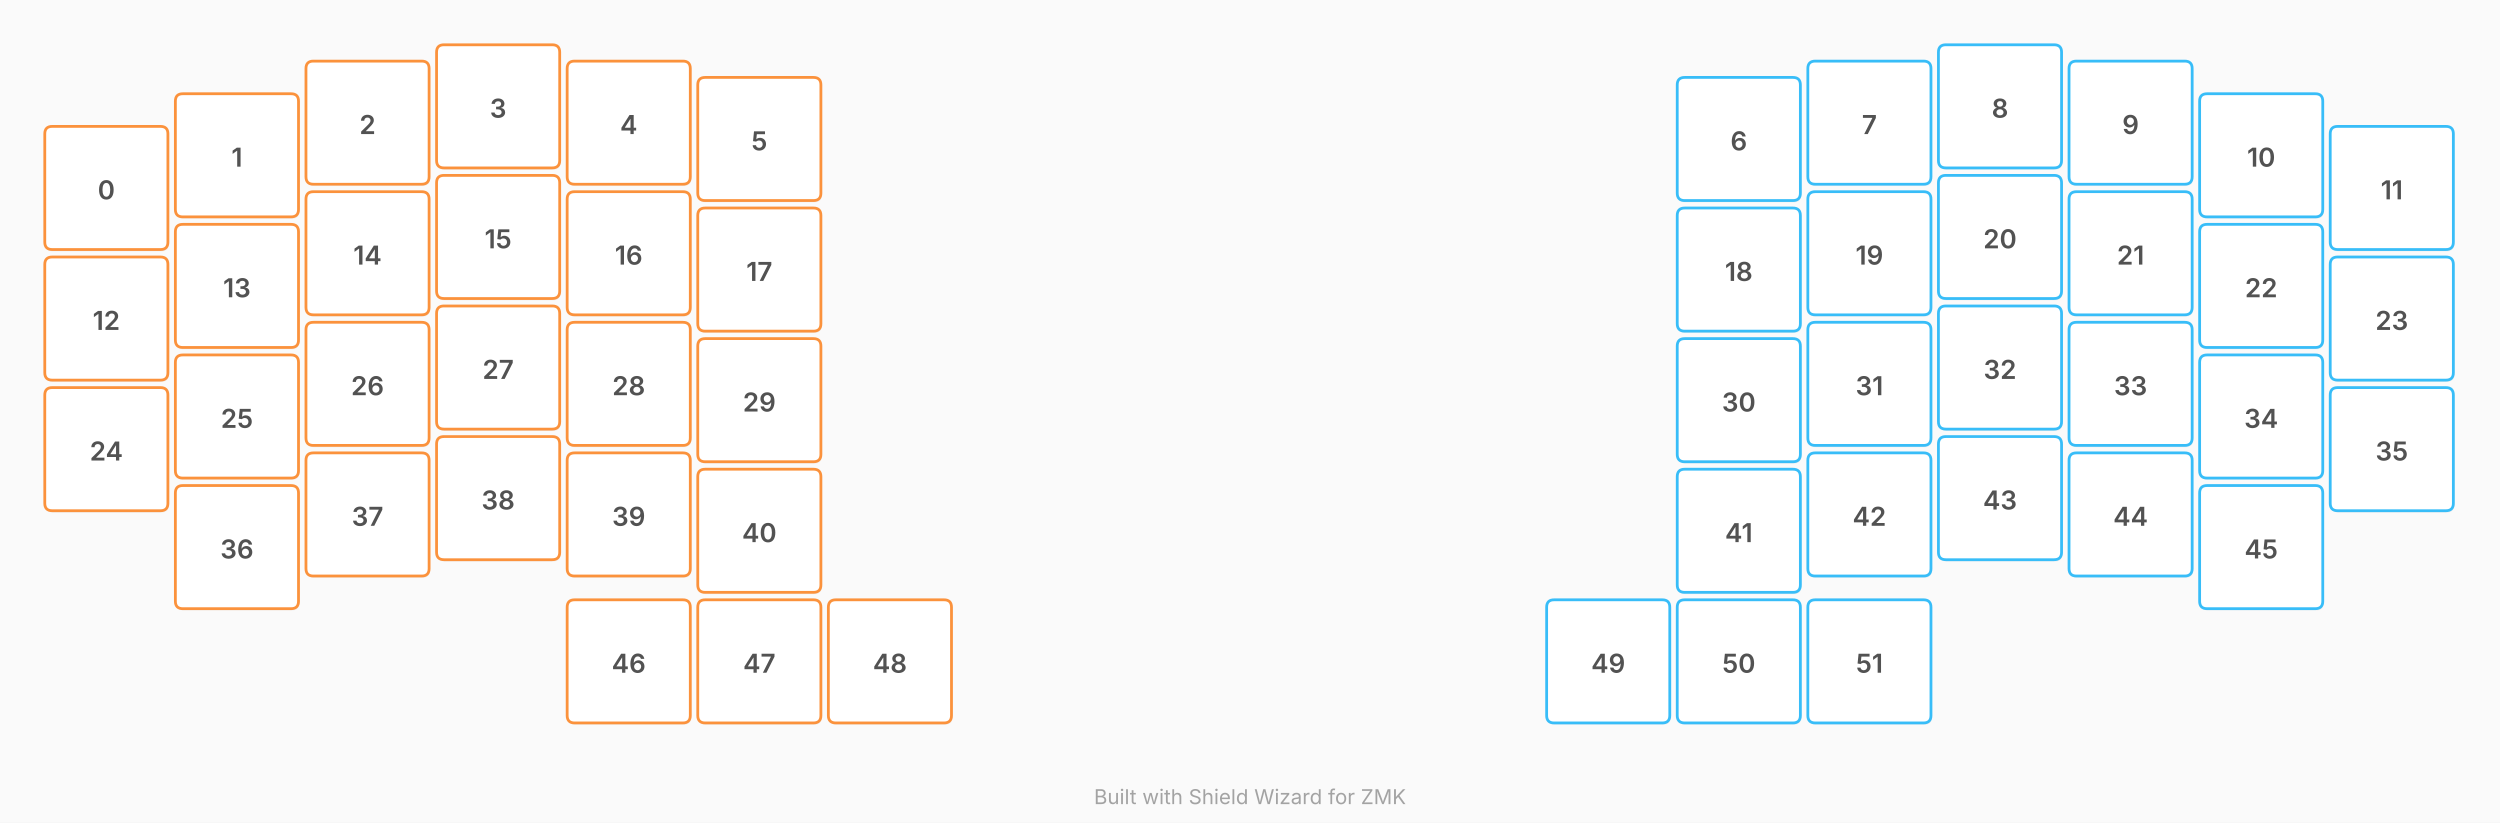
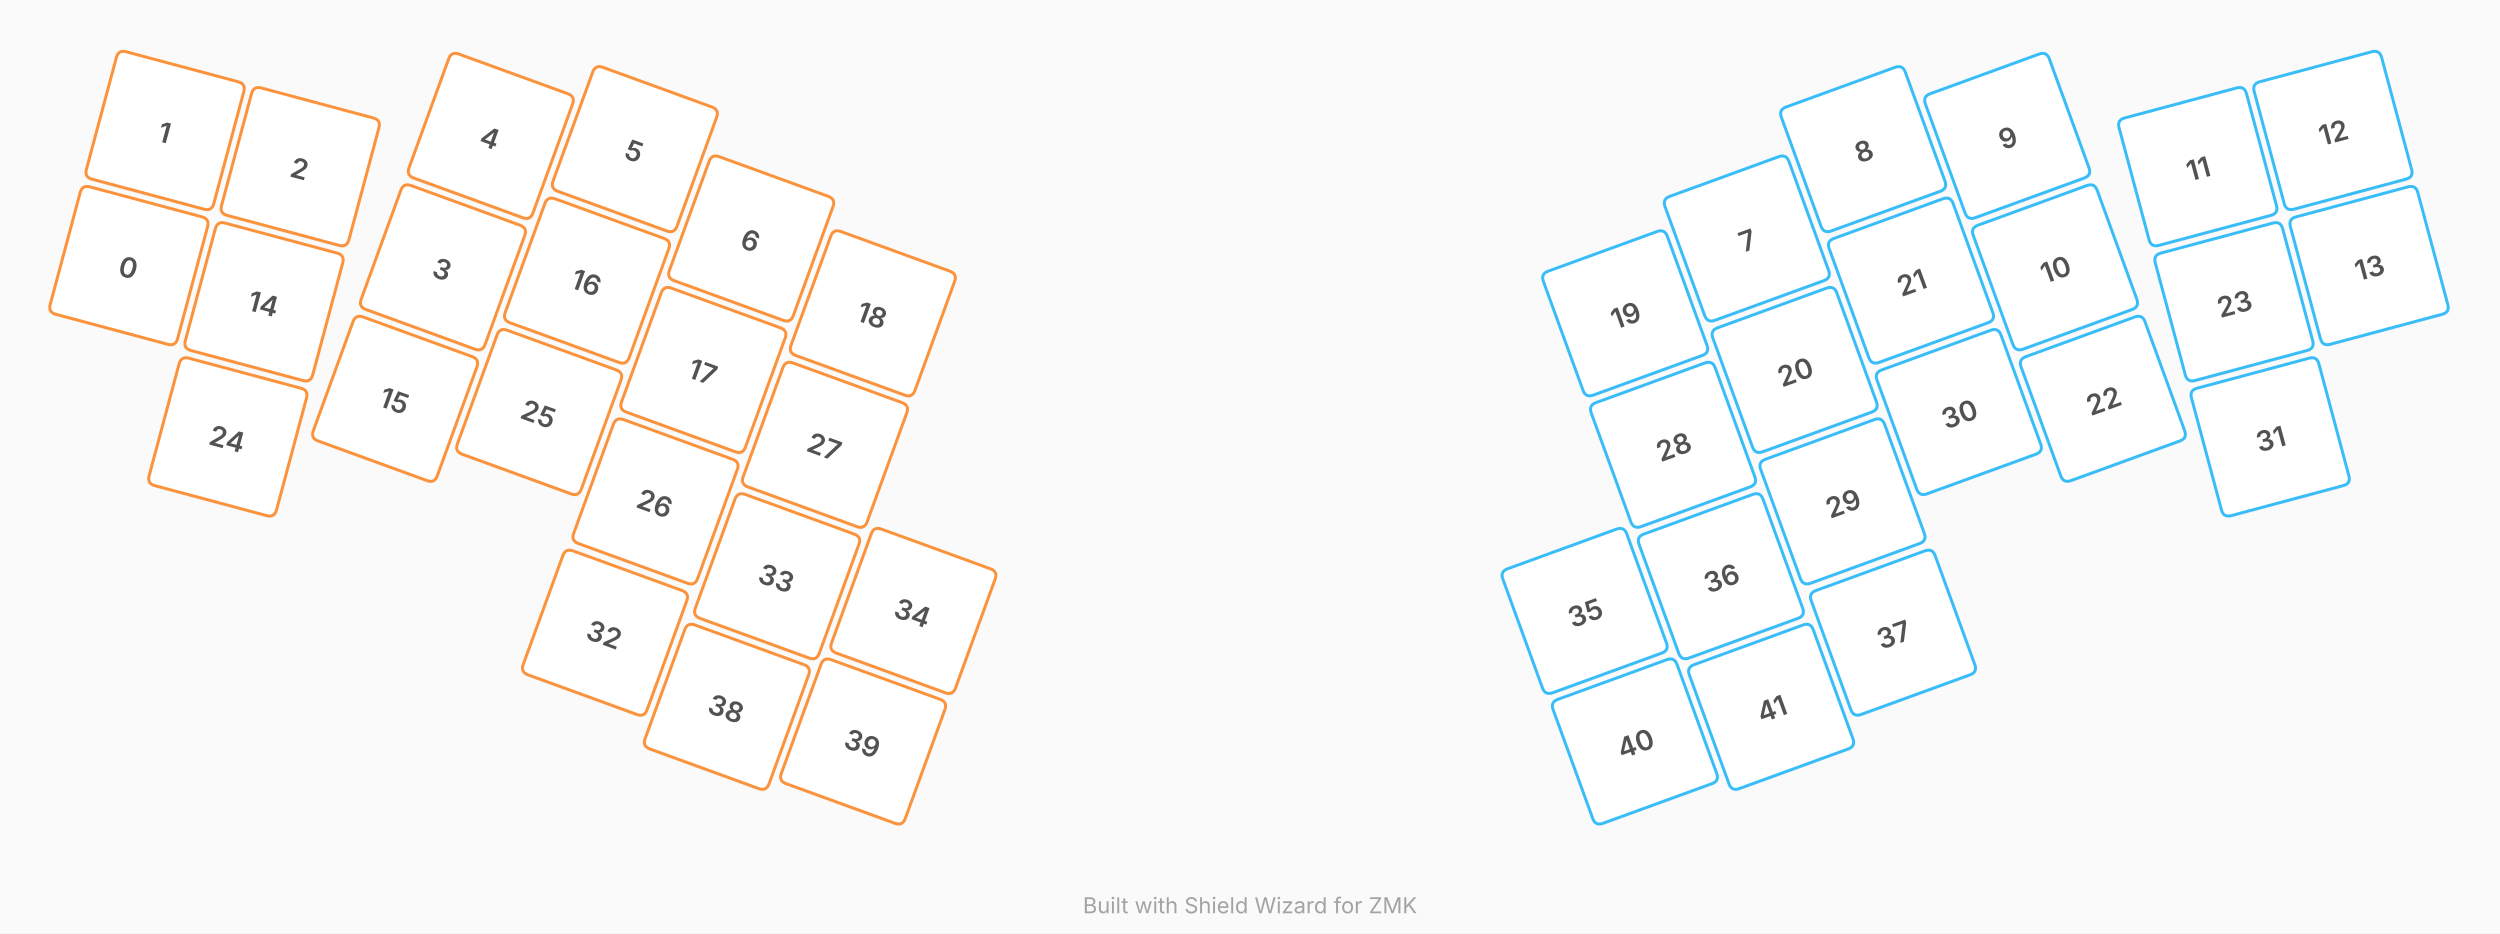
- <svg xmlns="http://www.w3.org/2000/svg" viewBox="0 0 1340 441">
+ <svg xmlns="http://www.w3.org/2000/svg" viewBox="0 0 1251 467">
  <style>
  .bg { fill: #fafafa; }
  .key-body { fill: #ffffff; }
  .key-shadow { fill: rgba(0,0,0,0.04); }
  .key-label { fill: #525252; font-weight: 600; }
  .footer { fill: #a3a3a3; }
  @media (prefers-color-scheme: dark) {
    .bg { fill: #171717; }
    .key-body { fill: #2a2a2a; }
    .key-shadow { fill: rgba(0,0,0,0.15); }
    .key-label { fill: #d4d4d4; }
    .footer { fill: #525252; }
  }
</style>
-   <rect class="bg" width="1340" height="441" />
-   <g transform="translate(22,65.75)">
+   <rect class="bg" width="1251" height="467" />
+   <g transform="translate(29.50252,97.89693) rotate(15,35,35)">
    <path class="key-shadow" d="M 6,2 L 64,2 Q 68,2 68,6 L 68,64 Q 68,68 64,68 L 6,68 Q 2,68 2,64 L 2,6 Q 2,2 6,2 Z" transform="translate(0.5,1)" />
    <path class="key-body" d="M 6,2 L 64,2 Q 68,2 68,6 L 68,64 Q 68,68 64,68 L 6,68 Q 2,68 2,64 L 2,6 Q 2,2 6,2 Z" stroke="#fb923c" stroke-width="1.5" />
    <text x="35" y="36" text-anchor="middle" dominant-baseline="central" font-family="system-ui, -apple-system, sans-serif" font-size="14" class="key-label">0</text>
  </g>
-   <g transform="translate(92,48.25)">
+   <g transform="translate(47.61985,30.28211) rotate(15,35,35)">
    <path class="key-shadow" d="M 6,2 L 64,2 Q 68,2 68,6 L 68,64 Q 68,68 64,68 L 6,68 Q 2,68 2,64 L 2,6 Q 2,2 6,2 Z" transform="translate(0.5,1)" />
    <path class="key-body" d="M 6,2 L 64,2 Q 68,2 68,6 L 68,64 Q 68,68 64,68 L 6,68 Q 2,68 2,64 L 2,6 Q 2,2 6,2 Z" stroke="#fb923c" stroke-width="1.5" />
    <text x="35" y="36" text-anchor="middle" dominant-baseline="central" font-family="system-ui, -apple-system, sans-serif" font-size="14" class="key-label">1</text>
  </g>
-   <g transform="translate(162,30.75)">
+   <g transform="translate(115.2347,48.39944) rotate(15,35,35)">
    <path class="key-shadow" d="M 6,2 L 64,2 Q 68,2 68,6 L 68,64 Q 68,68 64,68 L 6,68 Q 2,68 2,64 L 2,6 Q 2,2 6,2 Z" transform="translate(0.5,1)" />
    <path class="key-body" d="M 6,2 L 64,2 Q 68,2 68,6 L 68,64 Q 68,68 64,68 L 6,68 Q 2,68 2,64 L 2,6 Q 2,2 6,2 Z" stroke="#fb923c" stroke-width="1.5" />
    <text x="35" y="36" text-anchor="middle" dominant-baseline="central" font-family="system-ui, -apple-system, sans-serif" font-size="14" class="key-label">2</text>
  </g>
-   <g transform="translate(232,22)">
+   <g transform="translate(186.663,98.77851) rotate(20,35,35)">
    <path class="key-shadow" d="M 6,2 L 64,2 Q 68,2 68,6 L 68,64 Q 68,68 64,68 L 6,68 Q 2,68 2,64 L 2,6 Q 2,2 6,2 Z" transform="translate(0.5,1)" />
    <path class="key-body" d="M 6,2 L 64,2 Q 68,2 68,6 L 68,64 Q 68,68 64,68 L 6,68 Q 2,68 2,64 L 2,6 Q 2,2 6,2 Z" stroke="#fb923c" stroke-width="1.5" />
    <text x="35" y="36" text-anchor="middle" dominant-baseline="central" font-family="system-ui, -apple-system, sans-serif" font-size="14" class="key-label">3</text>
  </g>
-   <g transform="translate(302,30.75)">
+   <g transform="translate(210.6045,33) rotate(20,35,35)">
    <path class="key-shadow" d="M 6,2 L 64,2 Q 68,2 68,6 L 68,64 Q 68,68 64,68 L 6,68 Q 2,68 2,64 L 2,6 Q 2,2 6,2 Z" transform="translate(0.5,1)" />
    <path class="key-body" d="M 6,2 L 64,2 Q 68,2 68,6 L 68,64 Q 68,68 64,68 L 6,68 Q 2,68 2,64 L 2,6 Q 2,2 6,2 Z" stroke="#fb923c" stroke-width="1.5" />
    <text x="35" y="36" text-anchor="middle" dominant-baseline="central" font-family="system-ui, -apple-system, sans-serif" font-size="14" class="key-label">4</text>
  </g>
-   <g transform="translate(372,39.5)">
+   <g transform="translate(282.6833,39.63131) rotate(20,35,35)">
    <path class="key-shadow" d="M 6,2 L 64,2 Q 68,2 68,6 L 68,64 Q 68,68 64,68 L 6,68 Q 2,68 2,64 L 2,6 Q 2,2 6,2 Z" transform="translate(0.5,1)" />
    <path class="key-body" d="M 6,2 L 64,2 Q 68,2 68,6 L 68,64 Q 68,68 64,68 L 6,68 Q 2,68 2,64 L 2,6 Q 2,2 6,2 Z" stroke="#fb923c" stroke-width="1.5" />
    <text x="35" y="36" text-anchor="middle" dominant-baseline="central" font-family="system-ui, -apple-system, sans-serif" font-size="14" class="key-label">5</text>
  </g>
-   <g transform="translate(897,39.5)">
-     <path class="key-shadow" d="M 6,2 L 64,2 Q 68,2 68,6 L 68,64 Q 68,68 64,68 L 6,68 Q 2,68 2,64 L 2,6 Q 2,2 6,2 Z" transform="translate(0.5,1)" />
-     <path class="key-body" d="M 6,2 L 64,2 Q 68,2 68,6 L 68,64 Q 68,68 64,68 L 6,68 Q 2,68 2,64 L 2,6 Q 2,2 6,2 Z" stroke="#38bdf8" stroke-width="1.5" />
+   <g transform="translate(340.9014,84.34486) rotate(20,35,35)">
+     <path class="key-shadow" d="M 6,2 L 64,2 Q 68,2 68,6 L 68,64 Q 68,68 64,68 L 6,68 Q 2,68 2,64 L 2,6 Q 2,2 6,2 Z" transform="translate(0.5,1)" />
+     <path class="key-body" d="M 6,2 L 64,2 Q 68,2 68,6 L 68,64 Q 68,68 64,68 L 6,68 Q 2,68 2,64 L 2,6 Q 2,2 6,2 Z" stroke="#fb923c" stroke-width="1.5" />
    <text x="35" y="36" text-anchor="middle" dominant-baseline="central" font-family="system-ui, -apple-system, sans-serif" font-size="14" class="key-label">6</text>
  </g>
-   <g transform="translate(967,30.75)">
+   <g transform="translate(839.0986,84.34486) rotate(-20,35,35)">
    <path class="key-shadow" d="M 6,2 L 64,2 Q 68,2 68,6 L 68,64 Q 68,68 64,68 L 6,68 Q 2,68 2,64 L 2,6 Q 2,2 6,2 Z" transform="translate(0.5,1)" />
    <path class="key-body" d="M 6,2 L 64,2 Q 68,2 68,6 L 68,64 Q 68,68 64,68 L 6,68 Q 2,68 2,64 L 2,6 Q 2,2 6,2 Z" stroke="#38bdf8" stroke-width="1.5" />
    <text x="35" y="36" text-anchor="middle" dominant-baseline="central" font-family="system-ui, -apple-system, sans-serif" font-size="14" class="key-label">7</text>
  </g>
-   <g transform="translate(1037,22)">
+   <g transform="translate(897.3167,39.63131) rotate(-20,35,35)">
    <path class="key-shadow" d="M 6,2 L 64,2 Q 68,2 68,6 L 68,64 Q 68,68 64,68 L 6,68 Q 2,68 2,64 L 2,6 Q 2,2 6,2 Z" transform="translate(0.5,1)" />
    <path class="key-body" d="M 6,2 L 64,2 Q 68,2 68,6 L 68,64 Q 68,68 64,68 L 6,68 Q 2,68 2,64 L 2,6 Q 2,2 6,2 Z" stroke="#38bdf8" stroke-width="1.5" />
    <text x="35" y="36" text-anchor="middle" dominant-baseline="central" font-family="system-ui, -apple-system, sans-serif" font-size="14" class="key-label">8</text>
  </g>
-   <g transform="translate(1107,30.75)">
+   <g transform="translate(969.3955,33) rotate(-20,35,35)">
    <path class="key-shadow" d="M 6,2 L 64,2 Q 68,2 68,6 L 68,64 Q 68,68 64,68 L 6,68 Q 2,68 2,64 L 2,6 Q 2,2 6,2 Z" transform="translate(0.5,1)" />
    <path class="key-body" d="M 6,2 L 64,2 Q 68,2 68,6 L 68,64 Q 68,68 64,68 L 6,68 Q 2,68 2,64 L 2,6 Q 2,2 6,2 Z" stroke="#38bdf8" stroke-width="1.5" />
    <text x="35" y="36" text-anchor="middle" dominant-baseline="central" font-family="system-ui, -apple-system, sans-serif" font-size="14" class="key-label">9</text>
  </g>
-   <g transform="translate(1177,48.25)">
+   <g transform="translate(993.337,98.77851) rotate(-20,35,35)">
    <path class="key-shadow" d="M 6,2 L 64,2 Q 68,2 68,6 L 68,64 Q 68,68 64,68 L 6,68 Q 2,68 2,64 L 2,6 Q 2,2 6,2 Z" transform="translate(0.5,1)" />
    <path class="key-body" d="M 6,2 L 64,2 Q 68,2 68,6 L 68,64 Q 68,68 64,68 L 6,68 Q 2,68 2,64 L 2,6 Q 2,2 6,2 Z" stroke="#38bdf8" stroke-width="1.5" />
    <text x="35" y="36" text-anchor="middle" dominant-baseline="central" font-family="system-ui, -apple-system, sans-serif" font-size="14" class="key-label">10</text>
  </g>
-   <g transform="translate(1247,65.75)">
+   <g transform="translate(1064.765,48.39944) rotate(-15,35,35)">
    <path class="key-shadow" d="M 6,2 L 64,2 Q 68,2 68,6 L 68,64 Q 68,68 64,68 L 6,68 Q 2,68 2,64 L 2,6 Q 2,2 6,2 Z" transform="translate(0.5,1)" />
    <path class="key-body" d="M 6,2 L 64,2 Q 68,2 68,6 L 68,64 Q 68,68 64,68 L 6,68 Q 2,68 2,64 L 2,6 Q 2,2 6,2 Z" stroke="#38bdf8" stroke-width="1.5" />
    <text x="35" y="36" text-anchor="middle" dominant-baseline="central" font-family="system-ui, -apple-system, sans-serif" font-size="14" class="key-label">11</text>
  </g>
-   <g transform="translate(22,135.75)">
-     <path class="key-shadow" d="M 6,2 L 64,2 Q 68,2 68,6 L 68,64 Q 68,68 64,68 L 6,68 Q 2,68 2,64 L 2,6 Q 2,2 6,2 Z" transform="translate(0.5,1)" />
-     <path class="key-body" d="M 6,2 L 64,2 Q 68,2 68,6 L 68,64 Q 68,68 64,68 L 6,68 Q 2,68 2,64 L 2,6 Q 2,2 6,2 Z" stroke="#fb923c" stroke-width="1.5" />
+   <g transform="translate(1132.38,30.28211) rotate(-15,35,35)">
+     <path class="key-shadow" d="M 6,2 L 64,2 Q 68,2 68,6 L 68,64 Q 68,68 64,68 L 6,68 Q 2,68 2,64 L 2,6 Q 2,2 6,2 Z" transform="translate(0.5,1)" />
+     <path class="key-body" d="M 6,2 L 64,2 Q 68,2 68,6 L 68,64 Q 68,68 64,68 L 6,68 Q 2,68 2,64 L 2,6 Q 2,2 6,2 Z" stroke="#38bdf8" stroke-width="1.5" />
    <text x="35" y="36" text-anchor="middle" dominant-baseline="central" font-family="system-ui, -apple-system, sans-serif" font-size="14" class="key-label">12</text>
  </g>
-   <g transform="translate(92,118.25)">
-     <path class="key-shadow" d="M 6,2 L 64,2 Q 68,2 68,6 L 68,64 Q 68,68 64,68 L 6,68 Q 2,68 2,64 L 2,6 Q 2,2 6,2 Z" transform="translate(0.5,1)" />
-     <path class="key-body" d="M 6,2 L 64,2 Q 68,2 68,6 L 68,64 Q 68,68 64,68 L 6,68 Q 2,68 2,64 L 2,6 Q 2,2 6,2 Z" stroke="#fb923c" stroke-width="1.5" />
+   <g transform="translate(1150.497,97.89693) rotate(-15,35,35)">
+     <path class="key-shadow" d="M 6,2 L 64,2 Q 68,2 68,6 L 68,64 Q 68,68 64,68 L 6,68 Q 2,68 2,64 L 2,6 Q 2,2 6,2 Z" transform="translate(0.5,1)" />
+     <path class="key-body" d="M 6,2 L 64,2 Q 68,2 68,6 L 68,64 Q 68,68 64,68 L 6,68 Q 2,68 2,64 L 2,6 Q 2,2 6,2 Z" stroke="#38bdf8" stroke-width="1.5" />
    <text x="35" y="36" text-anchor="middle" dominant-baseline="central" font-family="system-ui, -apple-system, sans-serif" font-size="14" class="key-label">13</text>
  </g>
-   <g transform="translate(162,100.75)">
+   <g transform="translate(97.11733,116.0143) rotate(15,35,35)">
    <path class="key-shadow" d="M 6,2 L 64,2 Q 68,2 68,6 L 68,64 Q 68,68 64,68 L 6,68 Q 2,68 2,64 L 2,6 Q 2,2 6,2 Z" transform="translate(0.5,1)" />
    <path class="key-body" d="M 6,2 L 64,2 Q 68,2 68,6 L 68,64 Q 68,68 64,68 L 6,68 Q 2,68 2,64 L 2,6 Q 2,2 6,2 Z" stroke="#fb923c" stroke-width="1.5" />
    <text x="35" y="36" text-anchor="middle" dominant-baseline="central" font-family="system-ui, -apple-system, sans-serif" font-size="14" class="key-label">14</text>
  </g>
-   <g transform="translate(232,92)">
+   <g transform="translate(162.7216,164.557) rotate(20,35,35)">
    <path class="key-shadow" d="M 6,2 L 64,2 Q 68,2 68,6 L 68,64 Q 68,68 64,68 L 6,68 Q 2,68 2,64 L 2,6 Q 2,2 6,2 Z" transform="translate(0.5,1)" />
    <path class="key-body" d="M 6,2 L 64,2 Q 68,2 68,6 L 68,64 Q 68,68 64,68 L 6,68 Q 2,68 2,64 L 2,6 Q 2,2 6,2 Z" stroke="#fb923c" stroke-width="1.5" />
    <text x="35" y="36" text-anchor="middle" dominant-baseline="central" font-family="system-ui, -apple-system, sans-serif" font-size="14" class="key-label">15</text>
  </g>
-   <g transform="translate(302,100.75)">
+   <g transform="translate(258.7419,105.4097) rotate(20,35,35)">
    <path class="key-shadow" d="M 6,2 L 64,2 Q 68,2 68,6 L 68,64 Q 68,68 64,68 L 6,68 Q 2,68 2,64 L 2,6 Q 2,2 6,2 Z" transform="translate(0.5,1)" />
    <path class="key-body" d="M 6,2 L 64,2 Q 68,2 68,6 L 68,64 Q 68,68 64,68 L 6,68 Q 2,68 2,64 L 2,6 Q 2,2 6,2 Z" stroke="#fb923c" stroke-width="1.5" />
    <text x="35" y="36" text-anchor="middle" dominant-baseline="central" font-family="system-ui, -apple-system, sans-serif" font-size="14" class="key-label">16</text>
  </g>
-   <g transform="translate(372,109.5)">
+   <g transform="translate(316.96,150.1233) rotate(20,35,35)">
    <path class="key-shadow" d="M 6,2 L 64,2 Q 68,2 68,6 L 68,64 Q 68,68 64,68 L 6,68 Q 2,68 2,64 L 2,6 Q 2,2 6,2 Z" transform="translate(0.5,1)" />
    <path class="key-body" d="M 6,2 L 64,2 Q 68,2 68,6 L 68,64 Q 68,68 64,68 L 6,68 Q 2,68 2,64 L 2,6 Q 2,2 6,2 Z" stroke="#fb923c" stroke-width="1.5" />
    <text x="35" y="36" text-anchor="middle" dominant-baseline="central" font-family="system-ui, -apple-system, sans-serif" font-size="14" class="key-label">17</text>
  </g>
-   <g transform="translate(897,109.5)">
-     <path class="key-shadow" d="M 6,2 L 64,2 Q 68,2 68,6 L 68,64 Q 68,68 64,68 L 6,68 Q 2,68 2,64 L 2,6 Q 2,2 6,2 Z" transform="translate(0.5,1)" />
-     <path class="key-body" d="M 6,2 L 64,2 Q 68,2 68,6 L 68,64 Q 68,68 64,68 L 6,68 Q 2,68 2,64 L 2,6 Q 2,2 6,2 Z" stroke="#38bdf8" stroke-width="1.5" />
+   <g transform="translate(401.7655,121.7882) rotate(20,35,35)">
+     <path class="key-shadow" d="M 6,2 L 64,2 Q 68,2 68,6 L 68,64 Q 68,68 64,68 L 6,68 Q 2,68 2,64 L 2,6 Q 2,2 6,2 Z" transform="translate(0.5,1)" />
+     <path class="key-body" d="M 6,2 L 64,2 Q 68,2 68,6 L 68,64 Q 68,68 64,68 L 6,68 Q 2,68 2,64 L 2,6 Q 2,2 6,2 Z" stroke="#fb923c" stroke-width="1.5" />
    <text x="35" y="36" text-anchor="middle" dominant-baseline="central" font-family="system-ui, -apple-system, sans-serif" font-size="14" class="key-label">18</text>
  </g>
-   <g transform="translate(967,100.75)">
+   <g transform="translate(778.2345,121.7882) rotate(-20,35,35)">
    <path class="key-shadow" d="M 6,2 L 64,2 Q 68,2 68,6 L 68,64 Q 68,68 64,68 L 6,68 Q 2,68 2,64 L 2,6 Q 2,2 6,2 Z" transform="translate(0.5,1)" />
    <path class="key-body" d="M 6,2 L 64,2 Q 68,2 68,6 L 68,64 Q 68,68 64,68 L 6,68 Q 2,68 2,64 L 2,6 Q 2,2 6,2 Z" stroke="#38bdf8" stroke-width="1.5" />
    <text x="35" y="36" text-anchor="middle" dominant-baseline="central" font-family="system-ui, -apple-system, sans-serif" font-size="14" class="key-label">19</text>
  </g>
-   <g transform="translate(1037,92)">
+   <g transform="translate(863.04,150.1233) rotate(-20,35,35)">
    <path class="key-shadow" d="M 6,2 L 64,2 Q 68,2 68,6 L 68,64 Q 68,68 64,68 L 6,68 Q 2,68 2,64 L 2,6 Q 2,2 6,2 Z" transform="translate(0.5,1)" />
    <path class="key-body" d="M 6,2 L 64,2 Q 68,2 68,6 L 68,64 Q 68,68 64,68 L 6,68 Q 2,68 2,64 L 2,6 Q 2,2 6,2 Z" stroke="#38bdf8" stroke-width="1.5" />
    <text x="35" y="36" text-anchor="middle" dominant-baseline="central" font-family="system-ui, -apple-system, sans-serif" font-size="14" class="key-label">20</text>
  </g>
-   <g transform="translate(1107,100.75)">
+   <g transform="translate(921.2581,105.4097) rotate(-20,35,35)">
    <path class="key-shadow" d="M 6,2 L 64,2 Q 68,2 68,6 L 68,64 Q 68,68 64,68 L 6,68 Q 2,68 2,64 L 2,6 Q 2,2 6,2 Z" transform="translate(0.5,1)" />
    <path class="key-body" d="M 6,2 L 64,2 Q 68,2 68,6 L 68,64 Q 68,68 64,68 L 6,68 Q 2,68 2,64 L 2,6 Q 2,2 6,2 Z" stroke="#38bdf8" stroke-width="1.5" />
    <text x="35" y="36" text-anchor="middle" dominant-baseline="central" font-family="system-ui, -apple-system, sans-serif" font-size="14" class="key-label">21</text>
  </g>
-   <g transform="translate(1177,118.25)">
+   <g transform="translate(1017.278,164.557) rotate(-20,35,35)">
    <path class="key-shadow" d="M 6,2 L 64,2 Q 68,2 68,6 L 68,64 Q 68,68 64,68 L 6,68 Q 2,68 2,64 L 2,6 Q 2,2 6,2 Z" transform="translate(0.5,1)" />
    <path class="key-body" d="M 6,2 L 64,2 Q 68,2 68,6 L 68,64 Q 68,68 64,68 L 6,68 Q 2,68 2,64 L 2,6 Q 2,2 6,2 Z" stroke="#38bdf8" stroke-width="1.5" />
    <text x="35" y="36" text-anchor="middle" dominant-baseline="central" font-family="system-ui, -apple-system, sans-serif" font-size="14" class="key-label">22</text>
  </g>
-   <g transform="translate(1247,135.75)">
+   <g transform="translate(1082.883,116.0143) rotate(-15,35,35)">
    <path class="key-shadow" d="M 6,2 L 64,2 Q 68,2 68,6 L 68,64 Q 68,68 64,68 L 6,68 Q 2,68 2,64 L 2,6 Q 2,2 6,2 Z" transform="translate(0.5,1)" />
    <path class="key-body" d="M 6,2 L 64,2 Q 68,2 68,6 L 68,64 Q 68,68 64,68 L 6,68 Q 2,68 2,64 L 2,6 Q 2,2 6,2 Z" stroke="#38bdf8" stroke-width="1.5" />
    <text x="35" y="36" text-anchor="middle" dominant-baseline="central" font-family="system-ui, -apple-system, sans-serif" font-size="14" class="key-label">23</text>
  </g>
-   <g transform="translate(22,205.75)">
+   <g transform="translate(79,183.629) rotate(15,35,35)">
    <path class="key-shadow" d="M 6,2 L 64,2 Q 68,2 68,6 L 68,64 Q 68,68 64,68 L 6,68 Q 2,68 2,64 L 2,6 Q 2,2 6,2 Z" transform="translate(0.5,1)" />
    <path class="key-body" d="M 6,2 L 64,2 Q 68,2 68,6 L 68,64 Q 68,68 64,68 L 6,68 Q 2,68 2,64 L 2,6 Q 2,2 6,2 Z" stroke="#fb923c" stroke-width="1.5" />
    <text x="35" y="36" text-anchor="middle" dominant-baseline="central" font-family="system-ui, -apple-system, sans-serif" font-size="14" class="key-label">24</text>
  </g>
-   <g transform="translate(92,188.25)">
+   <g transform="translate(234.8005,171.1883) rotate(20,35,35)">
    <path class="key-shadow" d="M 6,2 L 64,2 Q 68,2 68,6 L 68,64 Q 68,68 64,68 L 6,68 Q 2,68 2,64 L 2,6 Q 2,2 6,2 Z" transform="translate(0.5,1)" />
    <path class="key-body" d="M 6,2 L 64,2 Q 68,2 68,6 L 68,64 Q 68,68 64,68 L 6,68 Q 2,68 2,64 L 2,6 Q 2,2 6,2 Z" stroke="#fb923c" stroke-width="1.5" />
    <text x="35" y="36" text-anchor="middle" dominant-baseline="central" font-family="system-ui, -apple-system, sans-serif" font-size="14" class="key-label">25</text>
  </g>
-   <g transform="translate(162,170.75)">
+   <g transform="translate(293.0185,215.9018) rotate(20,35,35)">
    <path class="key-shadow" d="M 6,2 L 64,2 Q 68,2 68,6 L 68,64 Q 68,68 64,68 L 6,68 Q 2,68 2,64 L 2,6 Q 2,2 6,2 Z" transform="translate(0.5,1)" />
    <path class="key-body" d="M 6,2 L 64,2 Q 68,2 68,6 L 68,64 Q 68,68 64,68 L 6,68 Q 2,68 2,64 L 2,6 Q 2,2 6,2 Z" stroke="#fb923c" stroke-width="1.5" />
    <text x="35" y="36" text-anchor="middle" dominant-baseline="central" font-family="system-ui, -apple-system, sans-serif" font-size="14" class="key-label">26</text>
  </g>
-   <g transform="translate(232,162)">
+   <g transform="translate(377.8241,187.5667) rotate(20,35,35)">
    <path class="key-shadow" d="M 6,2 L 64,2 Q 68,2 68,6 L 68,64 Q 68,68 64,68 L 6,68 Q 2,68 2,64 L 2,6 Q 2,2 6,2 Z" transform="translate(0.5,1)" />
    <path class="key-body" d="M 6,2 L 64,2 Q 68,2 68,6 L 68,64 Q 68,68 64,68 L 6,68 Q 2,68 2,64 L 2,6 Q 2,2 6,2 Z" stroke="#fb923c" stroke-width="1.5" />
    <text x="35" y="36" text-anchor="middle" dominant-baseline="central" font-family="system-ui, -apple-system, sans-serif" font-size="14" class="key-label">27</text>
  </g>
-   <g transform="translate(302,170.75)">
-     <path class="key-shadow" d="M 6,2 L 64,2 Q 68,2 68,6 L 68,64 Q 68,68 64,68 L 6,68 Q 2,68 2,64 L 2,6 Q 2,2 6,2 Z" transform="translate(0.5,1)" />
-     <path class="key-body" d="M 6,2 L 64,2 Q 68,2 68,6 L 68,64 Q 68,68 64,68 L 6,68 Q 2,68 2,64 L 2,6 Q 2,2 6,2 Z" stroke="#fb923c" stroke-width="1.5" />
+   <g transform="translate(802.1759,187.5667) rotate(-20,35,35)">
+     <path class="key-shadow" d="M 6,2 L 64,2 Q 68,2 68,6 L 68,64 Q 68,68 64,68 L 6,68 Q 2,68 2,64 L 2,6 Q 2,2 6,2 Z" transform="translate(0.5,1)" />
+     <path class="key-body" d="M 6,2 L 64,2 Q 68,2 68,6 L 68,64 Q 68,68 64,68 L 6,68 Q 2,68 2,64 L 2,6 Q 2,2 6,2 Z" stroke="#38bdf8" stroke-width="1.5" />
    <text x="35" y="36" text-anchor="middle" dominant-baseline="central" font-family="system-ui, -apple-system, sans-serif" font-size="14" class="key-label">28</text>
  </g>
-   <g transform="translate(372,179.5)">
-     <path class="key-shadow" d="M 6,2 L 64,2 Q 68,2 68,6 L 68,64 Q 68,68 64,68 L 6,68 Q 2,68 2,64 L 2,6 Q 2,2 6,2 Z" transform="translate(0.5,1)" />
-     <path class="key-body" d="M 6,2 L 64,2 Q 68,2 68,6 L 68,64 Q 68,68 64,68 L 6,68 Q 2,68 2,64 L 2,6 Q 2,2 6,2 Z" stroke="#fb923c" stroke-width="1.5" />
+   <g transform="translate(886.9815,215.9018) rotate(-20,35,35)">
+     <path class="key-shadow" d="M 6,2 L 64,2 Q 68,2 68,6 L 68,64 Q 68,68 64,68 L 6,68 Q 2,68 2,64 L 2,6 Q 2,2 6,2 Z" transform="translate(0.5,1)" />
+     <path class="key-body" d="M 6,2 L 64,2 Q 68,2 68,6 L 68,64 Q 68,68 64,68 L 6,68 Q 2,68 2,64 L 2,6 Q 2,2 6,2 Z" stroke="#38bdf8" stroke-width="1.5" />
    <text x="35" y="36" text-anchor="middle" dominant-baseline="central" font-family="system-ui, -apple-system, sans-serif" font-size="14" class="key-label">29</text>
  </g>
-   <g transform="translate(897,179.5)">
+   <g transform="translate(945.1995,171.1883) rotate(-20,35,35)">
    <path class="key-shadow" d="M 6,2 L 64,2 Q 68,2 68,6 L 68,64 Q 68,68 64,68 L 6,68 Q 2,68 2,64 L 2,6 Q 2,2 6,2 Z" transform="translate(0.5,1)" />
    <path class="key-body" d="M 6,2 L 64,2 Q 68,2 68,6 L 68,64 Q 68,68 64,68 L 6,68 Q 2,68 2,64 L 2,6 Q 2,2 6,2 Z" stroke="#38bdf8" stroke-width="1.5" />
    <text x="35" y="36" text-anchor="middle" dominant-baseline="central" font-family="system-ui, -apple-system, sans-serif" font-size="14" class="key-label">30</text>
  </g>
-   <g transform="translate(967,170.75)">
+   <g transform="translate(1101,183.629) rotate(-15,35,35)">
    <path class="key-shadow" d="M 6,2 L 64,2 Q 68,2 68,6 L 68,64 Q 68,68 64,68 L 6,68 Q 2,68 2,64 L 2,6 Q 2,2 6,2 Z" transform="translate(0.5,1)" />
    <path class="key-body" d="M 6,2 L 64,2 Q 68,2 68,6 L 68,64 Q 68,68 64,68 L 6,68 Q 2,68 2,64 L 2,6 Q 2,2 6,2 Z" stroke="#38bdf8" stroke-width="1.5" />
    <text x="35" y="36" text-anchor="middle" dominant-baseline="central" font-family="system-ui, -apple-system, sans-serif" font-size="14" class="key-label">31</text>
  </g>
-   <g transform="translate(1037,162)">
-     <path class="key-shadow" d="M 6,2 L 64,2 Q 68,2 68,6 L 68,64 Q 68,68 64,68 L 6,68 Q 2,68 2,64 L 2,6 Q 2,2 6,2 Z" transform="translate(0.5,1)" />
-     <path class="key-body" d="M 6,2 L 64,2 Q 68,2 68,6 L 68,64 Q 68,68 64,68 L 6,68 Q 2,68 2,64 L 2,6 Q 2,2 6,2 Z" stroke="#38bdf8" stroke-width="1.5" />
+   <g transform="translate(267.7394,281.5854) rotate(20,35,35)">
+     <path class="key-shadow" d="M 6,2 L 64,2 Q 68,2 68,6 L 68,64 Q 68,68 64,68 L 6,68 Q 2,68 2,64 L 2,6 Q 2,2 6,2 Z" transform="translate(0.5,1)" />
+     <path class="key-body" d="M 6,2 L 64,2 Q 68,2 68,6 L 68,64 Q 68,68 64,68 L 6,68 Q 2,68 2,64 L 2,6 Q 2,2 6,2 Z" stroke="#fb923c" stroke-width="1.5" />
    <text x="35" y="36" text-anchor="middle" dominant-baseline="central" font-family="system-ui, -apple-system, sans-serif" font-size="14" class="key-label">32</text>
  </g>
-   <g transform="translate(1107,170.75)">
-     <path class="key-shadow" d="M 6,2 L 64,2 Q 68,2 68,6 L 68,64 Q 68,68 64,68 L 6,68 Q 2,68 2,64 L 2,6 Q 2,2 6,2 Z" transform="translate(0.5,1)" />
-     <path class="key-body" d="M 6,2 L 64,2 Q 68,2 68,6 L 68,64 Q 68,68 64,68 L 6,68 Q 2,68 2,64 L 2,6 Q 2,2 6,2 Z" stroke="#38bdf8" stroke-width="1.5" />
+   <g transform="translate(353.8827,253.3451) rotate(20,35,35)">
+     <path class="key-shadow" d="M 6,2 L 64,2 Q 68,2 68,6 L 68,64 Q 68,68 64,68 L 6,68 Q 2,68 2,64 L 2,6 Q 2,2 6,2 Z" transform="translate(0.5,1)" />
+     <path class="key-body" d="M 6,2 L 64,2 Q 68,2 68,6 L 68,64 Q 68,68 64,68 L 6,68 Q 2,68 2,64 L 2,6 Q 2,2 6,2 Z" stroke="#fb923c" stroke-width="1.5" />
    <text x="35" y="36" text-anchor="middle" dominant-baseline="central" font-family="system-ui, -apple-system, sans-serif" font-size="14" class="key-label">33</text>
  </g>
-   <g transform="translate(1177,188.25)">
-     <path class="key-shadow" d="M 6,2 L 64,2 Q 68,2 68,6 L 68,64 Q 68,68 64,68 L 6,68 Q 2,68 2,64 L 2,6 Q 2,2 6,2 Z" transform="translate(0.5,1)" />
-     <path class="key-body" d="M 6,2 L 64,2 Q 68,2 68,6 L 68,64 Q 68,68 64,68 L 6,68 Q 2,68 2,64 L 2,6 Q 2,2 6,2 Z" stroke="#38bdf8" stroke-width="1.5" />
+   <g transform="translate(422.0553,270.7087) rotate(20,35,35)">
+     <path class="key-shadow" d="M 6,2 L 64,2 Q 68,2 68,6 L 68,64 Q 68,68 64,68 L 6,68 Q 2,68 2,64 L 2,6 Q 2,2 6,2 Z" transform="translate(0.5,1)" />
+     <path class="key-body" d="M 6,2 L 64,2 Q 68,2 68,6 L 68,64 Q 68,68 64,68 L 6,68 Q 2,68 2,64 L 2,6 Q 2,2 6,2 Z" stroke="#fb923c" stroke-width="1.5" />
    <text x="35" y="36" text-anchor="middle" dominant-baseline="central" font-family="system-ui, -apple-system, sans-serif" font-size="14" class="key-label">34</text>
  </g>
-   <g transform="translate(1247,205.75)">
+   <g transform="translate(757.9447,270.7087) rotate(-20,35,35)">
    <path class="key-shadow" d="M 6,2 L 64,2 Q 68,2 68,6 L 68,64 Q 68,68 64,68 L 6,68 Q 2,68 2,64 L 2,6 Q 2,2 6,2 Z" transform="translate(0.5,1)" />
    <path class="key-body" d="M 6,2 L 64,2 Q 68,2 68,6 L 68,64 Q 68,68 64,68 L 6,68 Q 2,68 2,64 L 2,6 Q 2,2 6,2 Z" stroke="#38bdf8" stroke-width="1.5" />
    <text x="35" y="36" text-anchor="middle" dominant-baseline="central" font-family="system-ui, -apple-system, sans-serif" font-size="14" class="key-label">35</text>
  </g>
-   <g transform="translate(92,258.25)">
-     <path class="key-shadow" d="M 6,2 L 64,2 Q 68,2 68,6 L 68,64 Q 68,68 64,68 L 6,68 Q 2,68 2,64 L 2,6 Q 2,2 6,2 Z" transform="translate(0.5,1)" />
-     <path class="key-body" d="M 6,2 L 64,2 Q 68,2 68,6 L 68,64 Q 68,68 64,68 L 6,68 Q 2,68 2,64 L 2,6 Q 2,2 6,2 Z" stroke="#fb923c" stroke-width="1.5" />
+   <g transform="translate(826.1173,253.3451) rotate(-20,35,35)">
+     <path class="key-shadow" d="M 6,2 L 64,2 Q 68,2 68,6 L 68,64 Q 68,68 64,68 L 6,68 Q 2,68 2,64 L 2,6 Q 2,2 6,2 Z" transform="translate(0.5,1)" />
+     <path class="key-body" d="M 6,2 L 64,2 Q 68,2 68,6 L 68,64 Q 68,68 64,68 L 6,68 Q 2,68 2,64 L 2,6 Q 2,2 6,2 Z" stroke="#38bdf8" stroke-width="1.5" />
    <text x="35" y="36" text-anchor="middle" dominant-baseline="central" font-family="system-ui, -apple-system, sans-serif" font-size="14" class="key-label">36</text>
  </g>
-   <g transform="translate(162,240.75)">
-     <path class="key-shadow" d="M 6,2 L 64,2 Q 68,2 68,6 L 68,64 Q 68,68 64,68 L 6,68 Q 2,68 2,64 L 2,6 Q 2,2 6,2 Z" transform="translate(0.5,1)" />
-     <path class="key-body" d="M 6,2 L 64,2 Q 68,2 68,6 L 68,64 Q 68,68 64,68 L 6,68 Q 2,68 2,64 L 2,6 Q 2,2 6,2 Z" stroke="#fb923c" stroke-width="1.5" />
+   <g transform="translate(912.2606,281.5854) rotate(-20,35,35)">
+     <path class="key-shadow" d="M 6,2 L 64,2 Q 68,2 68,6 L 68,64 Q 68,68 64,68 L 6,68 Q 2,68 2,64 L 2,6 Q 2,2 6,2 Z" transform="translate(0.5,1)" />
+     <path class="key-body" d="M 6,2 L 64,2 Q 68,2 68,6 L 68,64 Q 68,68 64,68 L 6,68 Q 2,68 2,64 L 2,6 Q 2,2 6,2 Z" stroke="#38bdf8" stroke-width="1.5" />
    <text x="35" y="36" text-anchor="middle" dominant-baseline="central" font-family="system-ui, -apple-system, sans-serif" font-size="14" class="key-label">37</text>
  </g>
-   <g transform="translate(232,232)">
+   <g transform="translate(328.7296,318.6826) rotate(20,35,35)">
    <path class="key-shadow" d="M 6,2 L 64,2 Q 68,2 68,6 L 68,64 Q 68,68 64,68 L 6,68 Q 2,68 2,64 L 2,6 Q 2,2 6,2 Z" transform="translate(0.5,1)" />
    <path class="key-body" d="M 6,2 L 64,2 Q 68,2 68,6 L 68,64 Q 68,68 64,68 L 6,68 Q 2,68 2,64 L 2,6 Q 2,2 6,2 Z" stroke="#fb923c" stroke-width="1.5" />
    <text x="35" y="36" text-anchor="middle" dominant-baseline="central" font-family="system-ui, -apple-system, sans-serif" font-size="14" class="key-label">38</text>
  </g>
-   <g transform="translate(302,240.75)">
+   <g transform="translate(396.9022,336.0461) rotate(20,35,35)">
    <path class="key-shadow" d="M 6,2 L 64,2 Q 68,2 68,6 L 68,64 Q 68,68 64,68 L 6,68 Q 2,68 2,64 L 2,6 Q 2,2 6,2 Z" transform="translate(0.5,1)" />
    <path class="key-body" d="M 6,2 L 64,2 Q 68,2 68,6 L 68,64 Q 68,68 64,68 L 6,68 Q 2,68 2,64 L 2,6 Q 2,2 6,2 Z" stroke="#fb923c" stroke-width="1.5" />
    <text x="35" y="36" text-anchor="middle" dominant-baseline="central" font-family="system-ui, -apple-system, sans-serif" font-size="14" class="key-label">39</text>
  </g>
-   <g transform="translate(372,249.5)">
-     <path class="key-shadow" d="M 6,2 L 64,2 Q 68,2 68,6 L 68,64 Q 68,68 64,68 L 6,68 Q 2,68 2,64 L 2,6 Q 2,2 6,2 Z" transform="translate(0.5,1)" />
-     <path class="key-body" d="M 6,2 L 64,2 Q 68,2 68,6 L 68,64 Q 68,68 64,68 L 6,68 Q 2,68 2,64 L 2,6 Q 2,2 6,2 Z" stroke="#fb923c" stroke-width="1.5" />
+   <g transform="translate(783.0978,336.0461) rotate(-20,35,35)">
+     <path class="key-shadow" d="M 6,2 L 64,2 Q 68,2 68,6 L 68,64 Q 68,68 64,68 L 6,68 Q 2,68 2,64 L 2,6 Q 2,2 6,2 Z" transform="translate(0.5,1)" />
+     <path class="key-body" d="M 6,2 L 64,2 Q 68,2 68,6 L 68,64 Q 68,68 64,68 L 6,68 Q 2,68 2,64 L 2,6 Q 2,2 6,2 Z" stroke="#38bdf8" stroke-width="1.5" />
    <text x="35" y="36" text-anchor="middle" dominant-baseline="central" font-family="system-ui, -apple-system, sans-serif" font-size="14" class="key-label">40</text>
  </g>
-   <g transform="translate(897,249.5)">
+   <g transform="translate(851.2704,318.6826) rotate(-20,35,35)">
    <path class="key-shadow" d="M 6,2 L 64,2 Q 68,2 68,6 L 68,64 Q 68,68 64,68 L 6,68 Q 2,68 2,64 L 2,6 Q 2,2 6,2 Z" transform="translate(0.5,1)" />
    <path class="key-body" d="M 6,2 L 64,2 Q 68,2 68,6 L 68,64 Q 68,68 64,68 L 6,68 Q 2,68 2,64 L 2,6 Q 2,2 6,2 Z" stroke="#38bdf8" stroke-width="1.5" />
    <text x="35" y="36" text-anchor="middle" dominant-baseline="central" font-family="system-ui, -apple-system, sans-serif" font-size="14" class="key-label">41</text>
  </g>
-   <g transform="translate(967,240.75)">
-     <path class="key-shadow" d="M 6,2 L 64,2 Q 68,2 68,6 L 68,64 Q 68,68 64,68 L 6,68 Q 2,68 2,64 L 2,6 Q 2,2 6,2 Z" transform="translate(0.5,1)" />
-     <path class="key-body" d="M 6,2 L 64,2 Q 68,2 68,6 L 68,64 Q 68,68 64,68 L 6,68 Q 2,68 2,64 L 2,6 Q 2,2 6,2 Z" stroke="#38bdf8" stroke-width="1.5" />
-     <text x="35" y="36" text-anchor="middle" dominant-baseline="central" font-family="system-ui, -apple-system, sans-serif" font-size="14" class="key-label">42</text>
-   </g>
-   <g transform="translate(1037,232)">
-     <path class="key-shadow" d="M 6,2 L 64,2 Q 68,2 68,6 L 68,64 Q 68,68 64,68 L 6,68 Q 2,68 2,64 L 2,6 Q 2,2 6,2 Z" transform="translate(0.5,1)" />
-     <path class="key-body" d="M 6,2 L 64,2 Q 68,2 68,6 L 68,64 Q 68,68 64,68 L 6,68 Q 2,68 2,64 L 2,6 Q 2,2 6,2 Z" stroke="#38bdf8" stroke-width="1.5" />
-     <text x="35" y="36" text-anchor="middle" dominant-baseline="central" font-family="system-ui, -apple-system, sans-serif" font-size="14" class="key-label">43</text>
-   </g>
-   <g transform="translate(1107,240.75)">
-     <path class="key-shadow" d="M 6,2 L 64,2 Q 68,2 68,6 L 68,64 Q 68,68 64,68 L 6,68 Q 2,68 2,64 L 2,6 Q 2,2 6,2 Z" transform="translate(0.5,1)" />
-     <path class="key-body" d="M 6,2 L 64,2 Q 68,2 68,6 L 68,64 Q 68,68 64,68 L 6,68 Q 2,68 2,64 L 2,6 Q 2,2 6,2 Z" stroke="#38bdf8" stroke-width="1.5" />
-     <text x="35" y="36" text-anchor="middle" dominant-baseline="central" font-family="system-ui, -apple-system, sans-serif" font-size="14" class="key-label">44</text>
-   </g>
-   <g transform="translate(1177,258.25)">
-     <path class="key-shadow" d="M 6,2 L 64,2 Q 68,2 68,6 L 68,64 Q 68,68 64,68 L 6,68 Q 2,68 2,64 L 2,6 Q 2,2 6,2 Z" transform="translate(0.5,1)" />
-     <path class="key-body" d="M 6,2 L 64,2 Q 68,2 68,6 L 68,64 Q 68,68 64,68 L 6,68 Q 2,68 2,64 L 2,6 Q 2,2 6,2 Z" stroke="#38bdf8" stroke-width="1.5" />
-     <text x="35" y="36" text-anchor="middle" dominant-baseline="central" font-family="system-ui, -apple-system, sans-serif" font-size="14" class="key-label">45</text>
-   </g>
-   <g transform="translate(302,319.5)">
-     <path class="key-shadow" d="M 6,2 L 64,2 Q 68,2 68,6 L 68,64 Q 68,68 64,68 L 6,68 Q 2,68 2,64 L 2,6 Q 2,2 6,2 Z" transform="translate(0.5,1)" />
-     <path class="key-body" d="M 6,2 L 64,2 Q 68,2 68,6 L 68,64 Q 68,68 64,68 L 6,68 Q 2,68 2,64 L 2,6 Q 2,2 6,2 Z" stroke="#fb923c" stroke-width="1.5" />
-     <text x="35" y="36" text-anchor="middle" dominant-baseline="central" font-family="system-ui, -apple-system, sans-serif" font-size="14" class="key-label">46</text>
-   </g>
-   <g transform="translate(372,319.5)">
-     <path class="key-shadow" d="M 6,2 L 64,2 Q 68,2 68,6 L 68,64 Q 68,68 64,68 L 6,68 Q 2,68 2,64 L 2,6 Q 2,2 6,2 Z" transform="translate(0.5,1)" />
-     <path class="key-body" d="M 6,2 L 64,2 Q 68,2 68,6 L 68,64 Q 68,68 64,68 L 6,68 Q 2,68 2,64 L 2,6 Q 2,2 6,2 Z" stroke="#fb923c" stroke-width="1.5" />
-     <text x="35" y="36" text-anchor="middle" dominant-baseline="central" font-family="system-ui, -apple-system, sans-serif" font-size="14" class="key-label">47</text>
-   </g>
-   <g transform="translate(442,319.5)">
-     <path class="key-shadow" d="M 6,2 L 64,2 Q 68,2 68,6 L 68,64 Q 68,68 64,68 L 6,68 Q 2,68 2,64 L 2,6 Q 2,2 6,2 Z" transform="translate(0.5,1)" />
-     <path class="key-body" d="M 6,2 L 64,2 Q 68,2 68,6 L 68,64 Q 68,68 64,68 L 6,68 Q 2,68 2,64 L 2,6 Q 2,2 6,2 Z" stroke="#fb923c" stroke-width="1.5" />
-     <text x="35" y="36" text-anchor="middle" dominant-baseline="central" font-family="system-ui, -apple-system, sans-serif" font-size="14" class="key-label">48</text>
-   </g>
-   <g transform="translate(827,319.5)">
-     <path class="key-shadow" d="M 6,2 L 64,2 Q 68,2 68,6 L 68,64 Q 68,68 64,68 L 6,68 Q 2,68 2,64 L 2,6 Q 2,2 6,2 Z" transform="translate(0.5,1)" />
-     <path class="key-body" d="M 6,2 L 64,2 Q 68,2 68,6 L 68,64 Q 68,68 64,68 L 6,68 Q 2,68 2,64 L 2,6 Q 2,2 6,2 Z" stroke="#38bdf8" stroke-width="1.5" />
-     <text x="35" y="36" text-anchor="middle" dominant-baseline="central" font-family="system-ui, -apple-system, sans-serif" font-size="14" class="key-label">49</text>
-   </g>
-   <g transform="translate(897,319.5)">
-     <path class="key-shadow" d="M 6,2 L 64,2 Q 68,2 68,6 L 68,64 Q 68,68 64,68 L 6,68 Q 2,68 2,64 L 2,6 Q 2,2 6,2 Z" transform="translate(0.5,1)" />
-     <path class="key-body" d="M 6,2 L 64,2 Q 68,2 68,6 L 68,64 Q 68,68 64,68 L 6,68 Q 2,68 2,64 L 2,6 Q 2,2 6,2 Z" stroke="#38bdf8" stroke-width="1.5" />
-     <text x="35" y="36" text-anchor="middle" dominant-baseline="central" font-family="system-ui, -apple-system, sans-serif" font-size="14" class="key-label">50</text>
-   </g>
-   <g transform="translate(967,319.5)">
-     <path class="key-shadow" d="M 6,2 L 64,2 Q 68,2 68,6 L 68,64 Q 68,68 64,68 L 6,68 Q 2,68 2,64 L 2,6 Q 2,2 6,2 Z" transform="translate(0.5,1)" />
-     <path class="key-body" d="M 6,2 L 64,2 Q 68,2 68,6 L 68,64 Q 68,68 64,68 L 6,68 Q 2,68 2,64 L 2,6 Q 2,2 6,2 Z" stroke="#38bdf8" stroke-width="1.5" />
-     <text x="35" y="36" text-anchor="middle" dominant-baseline="central" font-family="system-ui, -apple-system, sans-serif" font-size="14" class="key-label">51</text>
-   </g>
-   <text x="670" y="427" text-anchor="middle" dominant-baseline="central" font-family="system-ui, -apple-system, sans-serif" font-size="11" class="footer">Built with Shield Wizard for ZMK</text>
+   <text x="625.5" y="453" text-anchor="middle" dominant-baseline="central" font-family="system-ui, -apple-system, sans-serif" font-size="11" class="footer">Built with Shield Wizard for ZMK</text>
</svg>
